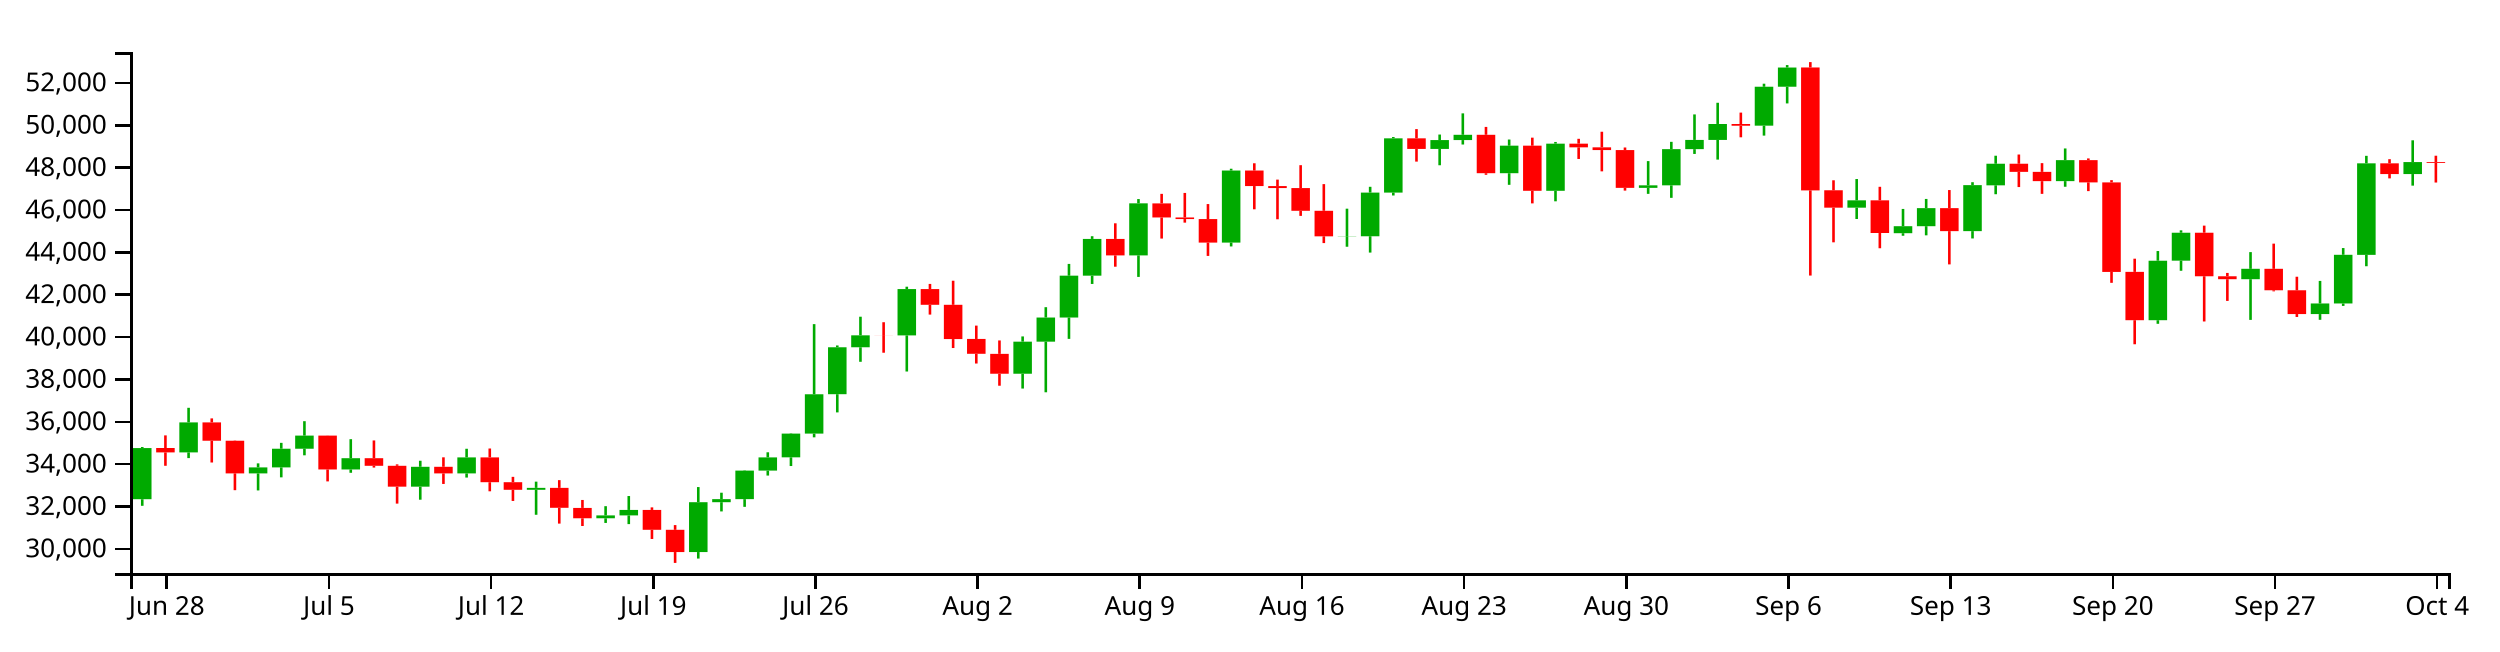
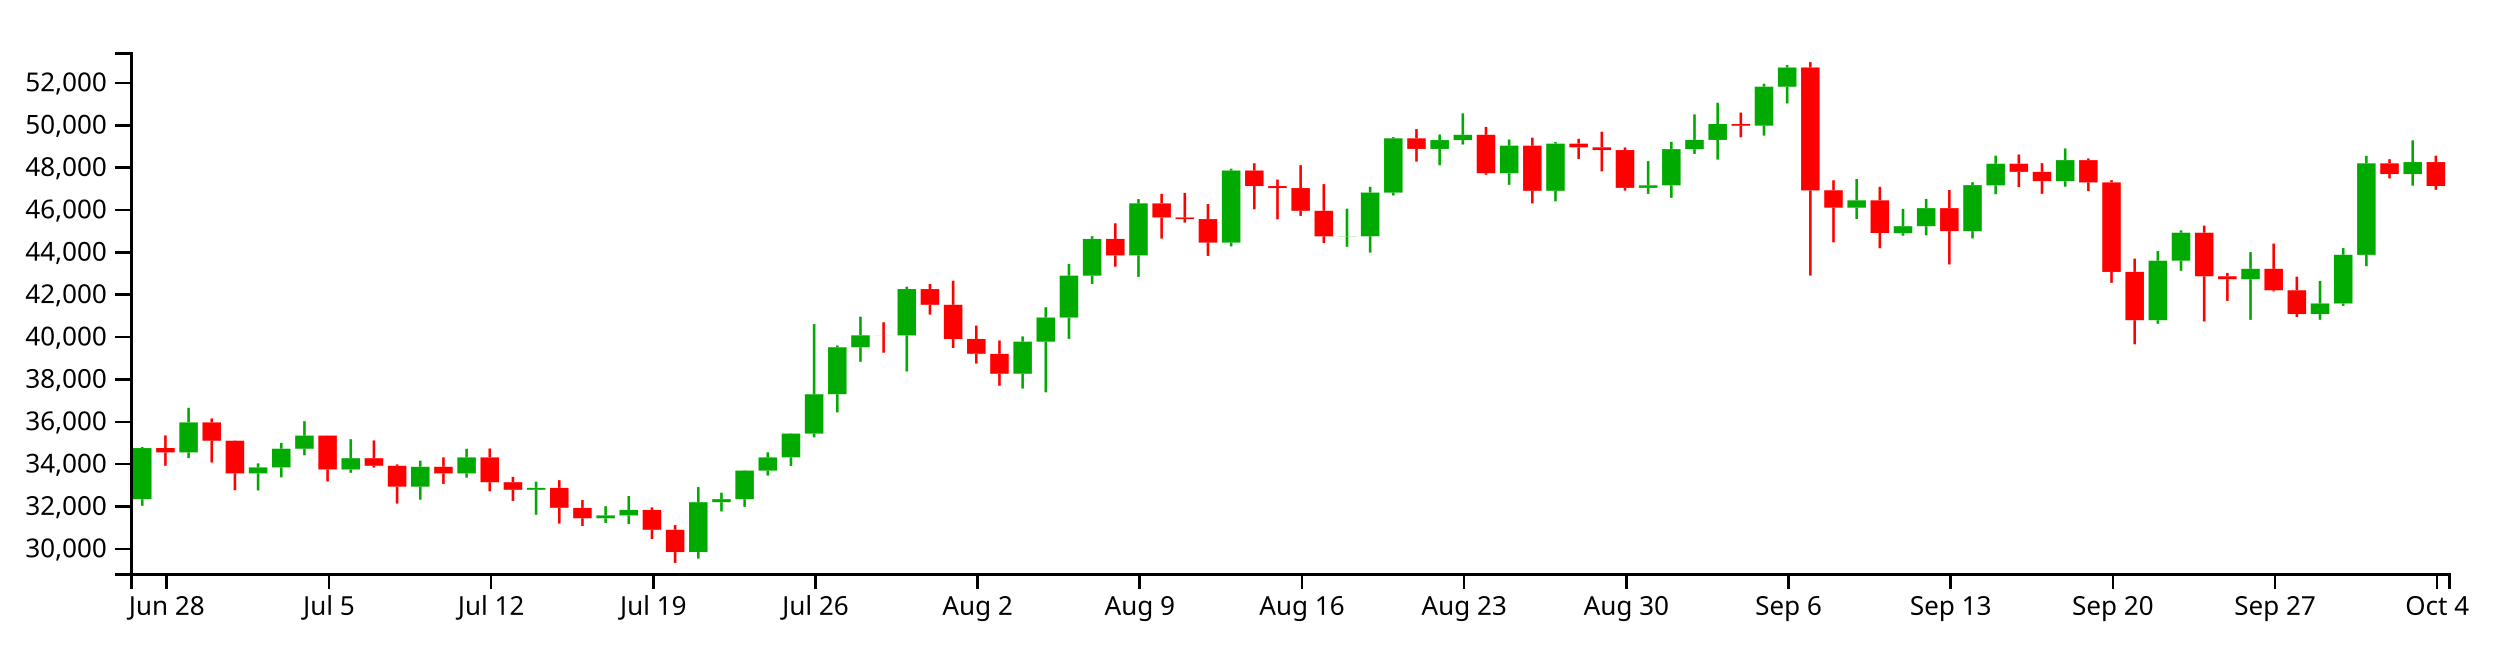
<svg xmlns="http://www.w3.org/2000/svg" version="1.1" width="960" height="250">
  <g transform="translate(50,20)">
    <style>.axis path,.axis line{fill:none;stroke:#000;shape-rendering:crispEdges;}path.candle{stroke:#000000;}path.candle.body{stroke-width:0;}path.candle.up{fill:#00AA00;stroke:#00AA00;}path.candle.down{fill:#FF0000;stroke:#FF0000;}</style>
    <g class="candlestick">
      <g class="data">
        <path class="candle body up" d="M 1.068 171.705 l 7.117 0 L 8.185 152.048 l -7.117 0 L 1.068 171.705 M 18.86 153.719 l 7.117 0 L 25.978 142.194 l -7.117 0 L 18.86 153.719 M 45.55 161.792 l 7.117 0 L 52.667 159.481 l -7.117 0 L 45.55 161.792 M 54.446 159.481 l 7.117 0 L 61.563 152.302 l -7.117 0 L 54.446 159.481 M 63.343 152.302 l 7.117 0 L 70.46 147.28 l -7.117 0 L 63.343 152.302 M 81.136 160.265 l 7.117 0 L 88.253 155.955 l -7.117 0 L 81.136 160.265 M 107.825 166.89 l 7.117 0 L 114.942 159.243 l -7.117 0 L 107.825 166.89 M 125.618 161.788 l 7.117 0 L 132.735 155.638 l -7.117 0 L 125.618 161.788 M 152.307 168.082 l 7.117 0 L 159.424 167.343 l -7.117 0 L 152.307 168.082 M 178.996 179.024 l 7.117 0 L 186.114 177.917 l -7.117 0 L 178.996 179.024 M 187.893 177.917 l 7.117 0 L 195.01 175.814 l -7.117 0 L 187.893 177.917 M 214.582 191.986 l 7.117 0 L 221.699 172.837 l -7.117 0 L 214.582 191.986 M 223.479 172.837 l 7.117 0 L 230.596 171.671 l -7.117 0 L 223.479 172.837 M 232.375 171.673 l 7.117 0 L 239.492 160.721 l -7.117 0 L 232.375 171.673 M 241.271 160.721 l 7.117 0 L 248.389 155.645 l -7.117 0 L 241.271 160.721 M 250.168 155.617 l 7.117 0 L 257.285 146.511 l -7.117 0 L 250.168 155.617 M 259.064 146.511 l 7.117 0 L 266.182 131.409 l -7.117 0 L 259.064 146.511 M 267.961 131.379 l 7.117 0 L 275.078 113.349 l -7.117 0 L 267.961 131.379 M 276.857 113.359 l 7.117 0 L 283.974 108.78 l -7.117 0 L 276.857 113.359 M 294.65 108.789 l 7.117 0 L 301.767 90.992 l -7.117 0 L 294.65 108.789 M 339.132 123.524 l 7.117 0 L 346.25 111.191 l -7.117 0 L 339.132 123.524 M 348.029 111.191 l 7.117 0 L 355.146 101.924 l -7.117 0 L 348.029 111.191 M 356.925 101.924 l 7.117 0 L 364.042 85.864 l -7.117 0 L 356.925 101.924 M 365.822 85.864 l 7.117 0 L 372.939 71.746 l -7.117 0 L 365.822 85.864 M 383.615 78.076 l 7.117 0 L 390.732 58.073 l -7.117 0 L 383.615 78.076 M 419.2 73.149 l 7.117 0 L 426.317 45.493 l -7.117 0 L 419.2 73.149 M 463.683 70.742 l 7.117 0 L 470.8 70.666 l -7.117 0 L 463.683 70.742 M 472.579 70.714 l 7.117 0 L 479.696 53.948 l -7.117 0 L 472.579 70.714 M 481.475 53.948 l 7.117 0 L 488.593 33.109 l -7.117 0 L 481.475 53.948 M 499.268 37.181 l 7.117 0 L 506.385 33.786 l -7.117 0 L 499.268 37.181 M 508.165 33.786 l 7.117 0 L 515.282 31.756 l -7.117 0 L 508.165 33.786 M 525.958 46.518 l 7.117 0 L 533.075 35.949 l -7.117 0 L 525.958 46.518 M 543.75 53.27 l 7.117 0 L 550.868 35.163 l -7.117 0 L 543.75 53.27 M 579.336 52.139 l 7.117 0 L 586.453 51.18 l -7.117 0 L 579.336 52.139 M 588.233 51.18 l 7.117 0 L 595.35 37.273 l -7.117 0 L 588.233 51.18 M 597.129 37.273 l 7.117 0 L 604.246 33.726 l -7.117 0 L 597.129 37.273 M 606.026 33.726 l 7.117 0 L 613.143 27.605 l -7.117 0 L 606.026 33.726 M 623.818 28.269 l 7.117 0 L 630.936 13.307 l -7.117 0 L 623.818 28.269 M 632.715 13.307 l 7.117 0 L 639.832 5.929 l -7.117 0 L 632.715 13.307 M 659.404 59.742 l 7.117 0 L 666.521 56.92 l -7.117 0 L 659.404 59.742 M 677.197 69.552 l 7.117 0 L 684.314 66.856 l -7.117 0 L 677.197 69.552 M 686.094 66.856 l 7.117 0 L 693.211 59.929 l -7.117 0 L 686.094 66.856 M 703.886 68.751 l 7.117 0 L 711.004 51.093 l -7.117 0 L 703.886 68.751 M 712.783 51.16 l 7.117 0 L 719.9 42.879 l -7.117 0 L 712.783 51.16 M 739.472 49.56 l 7.117 0 L 746.589 41.485 l -7.117 0 L 739.472 49.56 M 775.058 102.968 l 7.117 0 L 782.175 80.115 l -7.117 0 L 775.058 102.968 M 783.954 80.093 l 7.117 0 L 791.072 69.365 l -7.117 0 L 783.954 80.093 M 810.644 87.216 l 7.117 0 L 817.761 83.228 l -7.117 0 L 810.644 87.216 M 837.333 100.602 l 7.117 0 L 844.45 96.541 l -7.117 0 L 837.333 100.602 M 846.23 96.541 l 7.117 0 L 853.347 77.834 l -7.117 0 L 846.23 96.541 M 855.126 77.867 l 7.117 0 L 862.243 42.714 l -7.117 0 L 855.126 77.867 M 872.919 46.836 l 7.117 0 L 880.036 42.239 l -7.117 0 L 872.919 46.836" />
-         <path class="candle body down" d="M 9.964 152.03 l 7.117 0 L 17.081 153.719 l -7.117 0 L 9.964 152.03 M 27.757 142.194 l 7.117 0 L 34.874 149.244 l -7.117 0 L 27.757 142.194 M 36.653 149.244 l 7.117 0 L 43.77 161.773 l -7.117 0 L 36.653 149.244 M 72.239 147.267 l 7.117 0 L 79.356 160.265 l -7.117 0 L 72.239 147.267 M 90.032 155.955 l 7.117 0 L 97.149 158.866 l -7.117 0 L 90.032 155.955 M 98.928 158.866 l 7.117 0 L 106.046 166.89 l -7.117 0 L 98.928 158.866 M 116.721 159.243 l 7.117 0 L 123.838 161.788 l -7.117 0 L 116.721 159.243 M 134.514 155.638 l 7.117 0 L 141.631 165.174 l -7.117 0 L 134.514 155.638 M 143.411 165.171 l 7.117 0 L 150.528 168.077 l -7.117 0 L 143.411 165.171 M 161.204 167.342 l 7.117 0 L 168.321 174.989 l -7.117 0 L 161.204 167.342 M 170.1 175.034 l 7.117 0 L 177.217 179.024 l -7.117 0 L 170.1 175.034 M 196.789 175.814 l 7.117 0 L 203.906 183.451 l -7.117 0 L 196.789 175.814 M 205.686 183.451 l 7.117 0 L 212.803 191.986 l -7.117 0 L 205.686 183.451 M 285.754 108.78 l 7.117 0 L 292.871 108.805 l -7.117 0 L 285.754 108.78 M 303.547 90.993 l 7.117 0 L 310.664 97.049 l -7.117 0 L 303.547 90.993 M 312.443 97.049 l 7.117 0 L 319.56 110.197 l -7.117 0 L 312.443 97.049 M 321.339 110.157 l 7.117 0 L 328.457 115.871 l -7.117 0 L 321.339 110.157 M 330.236 115.879 l 7.117 0 L 337.353 123.524 l -7.117 0 L 330.236 115.879 M 374.718 71.746 l 7.117 0 L 381.835 78.075 l -7.117 0 L 374.718 71.746 M 392.511 58.11 l 7.117 0 L 399.628 63.51 l -7.117 0 L 392.511 58.11 M 401.407 63.51 l 7.117 0 L 408.525 64.112 l -7.117 0 L 401.407 63.51 M 410.304 64.115 l 7.117 0 L 417.421 73.157 l -7.117 0 L 410.304 64.115 M 428.097 45.493 l 7.117 0 L 435.214 51.443 l -7.117 0 L 428.097 45.493 M 436.993 51.443 l 7.117 0 L 444.11 52.213 l -7.117 0 L 436.993 51.443 M 445.89 52.213 l 7.117 0 L 453.007 60.937 l -7.117 0 L 445.89 52.213 M 454.786 60.937 l 7.117 0 L 461.903 70.742 l -7.117 0 L 454.786 60.937 M 490.372 33.109 l 7.117 0 L 497.489 37.181 l -7.117 0 L 490.372 33.109 M 517.061 31.756 l 7.117 0 L 524.178 46.518 l -7.117 0 L 517.061 31.756 M 534.854 35.949 l 7.117 0 L 541.971 53.27 l -7.117 0 L 534.854 35.949 M 552.647 35.163 l 7.117 0 L 559.764 36.583 l -7.117 0 L 552.647 35.163 M 561.543 36.583 l 7.117 0 L 568.661 37.621 l -7.117 0 L 561.543 36.583 M 570.44 37.62 l 7.117 0 L 577.557 52.139 l -7.117 0 L 570.44 37.62 M 614.922 27.614 l 7.117 0 L 622.039 28.284 l -7.117 0 L 614.922 27.614 M 641.611 5.911 l 7.117 0 L 648.729 53.109 l -7.117 0 L 641.611 5.911 M 650.508 53.069 l 7.117 0 L 657.625 59.742 l -7.117 0 L 650.508 53.069 M 668.301 56.92 l 7.117 0 L 675.418 69.481 l -7.117 0 L 668.301 56.92 M 694.99 59.929 l 7.117 0 L 702.107 68.751 l -7.117 0 L 694.99 59.929 M 721.679 42.879 l 7.117 0 L 728.796 45.999 l -7.117 0 L 721.679 42.879 M 730.576 45.999 l 7.117 0 L 737.693 49.56 l -7.117 0 L 730.576 45.999 M 748.369 41.485 l 7.117 0 L 755.486 50.034 l -7.117 0 L 748.369 41.485 M 757.265 50.034 l 7.117 0 L 764.382 84.41 l -7.117 0 L 757.265 50.034 M 766.162 84.402 l 7.117 0 L 773.279 102.966 l -7.117 0 L 766.162 84.402 M 792.851 69.365 l 7.117 0 L 799.968 86.078 l -7.117 0 L 792.851 69.365 M 801.747 86.078 l 7.117 0 L 808.864 87.216 l -7.117 0 L 801.747 86.078 M 819.54 83.228 l 7.117 0 L 826.657 91.473 l -7.117 0 L 819.54 83.228 M 828.437 91.473 l 7.117 0 L 835.554 100.589 l -7.117 0 L 828.437 91.473 M 864.022 42.714 l 7.117 0 L 871.14 46.836 l -7.117 0 L 864.022 42.714 M 881.815 42.239 l 7.117 0 L 888.932 42.562 l -7.117 0 L 881.815 42.239" />
+         <path class="candle body down" d="M 9.964 152.03 l 7.117 0 L 17.081 153.719 l -7.117 0 L 9.964 152.03 M 27.757 142.194 l 7.117 0 L 34.874 149.244 l -7.117 0 L 27.757 142.194 M 36.653 149.244 l 7.117 0 L 43.77 161.773 l -7.117 0 L 36.653 149.244 M 72.239 147.267 l 7.117 0 L 79.356 160.265 l -7.117 0 L 72.239 147.267 M 90.032 155.955 l 7.117 0 L 97.149 158.866 l -7.117 0 L 90.032 155.955 M 98.928 158.866 l 7.117 0 L 106.046 166.89 l -7.117 0 L 98.928 158.866 M 116.721 159.243 l 7.117 0 L 123.838 161.788 l -7.117 0 L 116.721 159.243 M 134.514 155.638 l 7.117 0 L 141.631 165.174 l -7.117 0 L 134.514 155.638 M 143.411 165.171 l 7.117 0 L 150.528 168.077 l -7.117 0 L 143.411 165.171 M 161.204 167.342 l 7.117 0 L 168.321 174.989 l -7.117 0 L 161.204 167.342 M 170.1 175.034 l 7.117 0 L 177.217 179.024 l -7.117 0 L 170.1 175.034 M 196.789 175.814 l 7.117 0 L 203.906 183.451 l -7.117 0 L 196.789 175.814 M 205.686 183.451 l 7.117 0 L 212.803 191.986 l -7.117 0 L 205.686 183.451 M 285.754 108.78 l 7.117 0 L 292.871 108.805 l -7.117 0 L 285.754 108.78 M 303.547 90.993 l 7.117 0 L 310.664 97.049 l -7.117 0 L 303.547 90.993 M 312.443 97.049 l 7.117 0 L 319.56 110.197 l -7.117 0 L 312.443 97.049 M 321.339 110.157 l 7.117 0 L 328.457 115.871 l -7.117 0 L 321.339 110.157 M 330.236 115.879 l 7.117 0 L 337.353 123.524 l -7.117 0 L 330.236 115.879 M 374.718 71.746 l 7.117 0 L 381.835 78.075 l -7.117 0 L 374.718 71.746 M 392.511 58.11 l 7.117 0 L 399.628 63.51 l -7.117 0 L 392.511 58.11 M 401.407 63.51 l 7.117 0 L 408.525 64.112 l -7.117 0 L 401.407 63.51 M 410.304 64.115 l 7.117 0 L 417.421 73.157 l -7.117 0 L 410.304 64.115 M 428.097 45.493 l 7.117 0 L 435.214 51.443 l -7.117 0 L 428.097 45.493 M 436.993 51.443 l 7.117 0 L 444.11 52.213 l -7.117 0 L 436.993 51.443 M 445.89 52.213 l 7.117 0 L 453.007 60.937 l -7.117 0 L 445.89 52.213 M 454.786 60.937 l 7.117 0 L 461.903 70.742 l -7.117 0 L 454.786 60.937 M 490.372 33.109 l 7.117 0 L 497.489 37.181 l -7.117 0 L 490.372 33.109 M 517.061 31.756 l 7.117 0 L 524.178 46.518 l -7.117 0 L 517.061 31.756 M 534.854 35.949 l 7.117 0 L 541.971 53.27 l -7.117 0 L 534.854 35.949 M 552.647 35.163 l 7.117 0 L 559.764 36.583 l -7.117 0 L 552.647 35.163 M 561.543 36.583 l 7.117 0 L 568.661 37.621 l -7.117 0 L 561.543 36.583 M 570.44 37.62 l 7.117 0 L 577.557 52.139 l -7.117 0 L 570.44 37.62 M 614.922 27.614 l 7.117 0 L 622.039 28.284 l -7.117 0 L 614.922 27.614 M 641.611 5.911 l 7.117 0 L 648.729 53.109 l -7.117 0 L 641.611 5.911 M 650.508 53.069 l 7.117 0 L 657.625 59.742 l -7.117 0 L 650.508 53.069 M 668.301 56.92 l 7.117 0 L 675.418 69.481 l -7.117 0 L 668.301 56.92 M 694.99 59.929 l 7.117 0 L 702.107 68.751 l -7.117 0 L 694.99 59.929 M 721.679 42.879 l 7.117 0 L 728.796 45.999 l -7.117 0 L 721.679 42.879 M 730.576 45.999 l 7.117 0 L 737.693 49.56 l -7.117 0 L 730.576 45.999 M 748.369 41.485 l 7.117 0 L 755.486 50.034 l -7.117 0 L 748.369 41.485 M 757.265 50.034 l 7.117 0 L 764.382 84.41 l -7.117 0 L 757.265 50.034 M 766.162 84.402 l 7.117 0 L 773.279 102.966 l -7.117 0 L 766.162 84.402 M 792.851 69.365 l 7.117 0 L 799.968 86.078 l -7.117 0 L 792.851 69.365 M 801.747 86.078 l 7.117 0 L 808.864 87.216 l -7.117 0 L 801.747 86.078 M 819.54 83.228 l 7.117 0 L 826.657 91.473 l -7.117 0 L 819.54 83.228 M 828.437 91.473 l 7.117 0 L 835.554 100.589 l -7.117 0 L 828.437 91.473 M 864.022 42.714 l 7.117 0 L 871.14 46.836 l -7.117 0 L 864.022 42.714 M 881.815 42.239 l 7.117 0 L 888.932 51.421 l -7.117 0 L 881.815 42.239" />
        <path class="candle body equal" />
        <path class="candle wick up" d="M 4.626 151.652 L 4.626 152.048 M 4.626 171.705 L 4.626 174.229 M 22.419 136.596 L 22.419 142.194 M 22.419 153.719 L 22.419 155.911 M 49.108 157.931 L 49.108 159.481 M 49.108 161.792 L 49.108 168.327 M 58.005 150.053 L 58.005 152.302 M 58.005 159.481 L 58.005 163.302 M 66.901 141.738 L 66.901 147.28 M 66.901 152.302 L 66.901 154.839 M 84.694 148.643 L 84.694 155.955 M 84.694 160.265 L 84.694 161.551 M 111.383 156.931 L 111.383 159.243 M 111.383 166.89 L 111.383 171.889 M 129.176 152.327 L 129.176 155.638 M 129.176 161.788 L 129.176 163.386 M 155.866 164.951 L 155.866 167.343 M 155.866 168.082 L 155.866 177.673 M 182.555 174.371 L 182.555 177.917 M 182.555 179.024 L 182.555 180.81 M 191.451 170.474 L 191.451 175.814 M 191.451 177.917 L 191.451 181.26 M 218.141 167.034 L 218.141 172.837 M 218.141 191.986 L 218.141 194.49 M 227.037 169.203 L 227.037 171.671 M 227.037 172.837 L 227.037 176.388 M 235.934 160.591 L 235.934 160.721 M 235.934 171.673 L 235.934 174.628 M 244.83 153.677 L 244.83 155.645 M 244.83 160.721 L 244.83 162.616 M 253.727 146.373 L 253.727 146.511 M 253.727 155.617 L 253.727 158.955 M 262.623 104.466 L 262.623 131.409 M 262.623 146.511 L 262.623 147.936 M 271.519 112.66 L 271.519 113.349 M 271.519 131.379 L 271.519 138.361 M 280.416 101.619 L 280.416 108.78 M 280.416 113.359 L 280.416 118.928 M 298.209 90.095 L 298.209 90.992 M 298.209 108.789 L 298.209 122.66 M 342.691 109.186 L 342.691 111.191 M 342.691 123.524 L 342.691 129.205 M 351.587 97.958 L 351.587 101.924 M 351.587 111.191 L 351.587 130.636 M 360.484 81.345 L 360.484 85.864 M 360.484 101.924 L 360.484 110.128 M 369.38 70.709 L 369.38 71.746 M 369.38 85.864 L 369.38 89.04 M 387.173 56.44 L 387.173 58.073 M 387.173 78.076 L 387.173 86.335 M 422.759 44.793 L 422.759 45.493 M 422.759 73.149 L 422.759 74.635 M 467.241 60.135 L 467.241 70.666 M 467.241 70.742 L 467.241 74.749 M 476.138 51.732 L 476.138 53.948 M 476.138 70.714 L 476.138 76.991 M 485.034 32.617 L 485.034 33.109 M 485.034 53.948 L 485.034 55.067 M 502.827 31.665 L 502.827 33.786 M 502.827 37.181 L 502.827 43.459 M 511.723 23.531 L 511.723 31.756 M 511.723 33.786 L 511.723 35.496 M 529.516 33.582 L 529.516 35.949 M 529.516 46.518 L 529.516 50.973 M 547.309 34.512 L 547.309 35.163 M 547.309 53.27 L 547.309 57.304 M 582.895 41.864 L 582.895 51.18 M 582.895 52.139 L 582.895 54.441 M 591.791 34.463 L 591.791 37.273 M 591.791 51.18 L 591.791 55.97 M 600.688 23.936 L 600.688 33.726 M 600.688 37.273 L 600.688 39.115 M 609.584 19.464 L 609.584 27.605 M 609.584 33.726 L 609.584 41.289 M 627.377 12.143 L 627.377 13.307 M 627.377 28.269 L 627.377 32.072 M 636.273 4.985 L 636.273 5.929 M 636.273 13.307 L 636.273 19.713 M 662.963 48.747 L 662.963 56.92 M 662.963 59.742 L 662.963 64.095 M 680.756 60.233 L 680.756 66.856 M 680.756 69.552 L 680.756 70.528 M 689.652 56.393 L 689.652 59.929 M 689.652 66.856 L 689.652 70.367 M 707.445 49.967 L 707.445 51.093 M 707.445 68.751 L 707.445 71.568 M 716.341 39.799 L 716.341 42.879 M 716.341 51.16 L 716.341 54.584 M 743.031 37.007 L 743.031 41.485 M 743.031 49.56 L 743.031 51.711 M 778.617 76.398 L 778.617 80.115 M 778.617 102.968 L 778.617 104.34 M 787.513 68.448 L 787.513 69.365 M 787.513 80.093 L 787.513 83.975 M 814.202 76.81 L 814.202 83.228 M 814.202 87.216 L 814.202 102.839 M 840.892 87.872 L 840.892 96.541 M 840.892 100.602 L 840.892 102.807 M 849.788 75.253 L 849.788 77.834 M 849.788 96.541 L 849.788 97.469 M 858.685 39.84 L 858.685 42.714 M 858.685 77.867 L 858.685 82.235 M 876.477 33.877 L 876.477 42.239 M 876.477 46.836 L 876.477 51.285" style="stroke-width: 1px;" />
-         <path class="candle wick down" d="M 13.523 147.189 L 13.523 152.03 M 13.523 153.719 L 13.523 158.861 M 31.315 140.663 L 31.315 142.194 M 31.315 149.244 L 31.315 157.602 M 40.212 149.142 L 40.212 149.244 M 40.212 161.773 L 40.212 168.229 M 75.798 147.221 L 75.798 147.267 M 75.798 160.265 L 75.798 164.857 M 93.591 149.13 L 93.591 155.955 M 93.591 158.866 L 93.591 159.552 M 102.487 158.317 L 102.487 158.866 M 102.487 166.89 L 102.487 173.386 M 120.28 155.613 L 120.28 159.243 M 120.28 161.788 L 120.28 165.84 M 138.073 152.226 L 138.073 155.638 M 138.073 165.174 L 138.073 168.658 M 146.969 163.113 L 146.969 165.171 M 146.969 168.077 L 146.969 172.368 M 164.762 164.372 L 164.762 167.342 M 164.762 174.989 L 164.762 181.065 M 173.659 171.986 L 173.659 175.034 M 173.659 179.024 L 173.659 181.984 M 200.348 174.834 L 200.348 175.814 M 200.348 183.451 L 200.348 186.967 M 209.244 181.634 L 209.244 183.451 M 209.244 191.986 L 209.244 196.154 M 289.312 103.734 L 289.312 108.78 M 289.312 108.805 L 289.312 115.447 M 307.105 89.027 L 307.105 90.993 M 307.105 97.049 L 307.105 100.804 M 316.002 87.799 L 316.002 97.049 M 316.002 110.197 L 316.002 113.641 M 324.898 105.035 L 324.898 110.157 M 324.898 115.871 L 324.898 119.595 M 333.794 110.729 L 333.794 115.879 M 333.794 123.524 L 333.794 128.12 M 378.277 65.747 L 378.277 71.746 M 378.277 78.075 L 378.277 82.414 M 396.07 54.441 L 396.07 58.11 M 396.07 63.51 L 396.07 71.608 M 404.966 54.087 L 404.966 63.51 M 404.966 64.112 L 404.966 65.494 M 413.862 58.36 L 413.862 64.115 M 413.862 73.157 L 413.862 78.274 M 431.655 42.695 L 431.655 45.493 M 431.655 51.443 L 431.655 60.37 M 440.552 48.972 L 440.552 51.443 M 440.552 52.213 L 440.552 64.202 M 449.448 43.428 L 449.448 52.213 M 449.448 60.937 L 449.448 62.9 M 458.345 50.699 L 458.345 60.937 M 458.345 70.742 L 458.345 73.344 M 493.93 29.574 L 493.93 33.109 M 493.93 37.181 L 493.93 42.06 M 520.62 28.737 L 520.62 31.756 M 520.62 46.518 L 520.62 47.12 M 538.413 32.862 L 538.413 35.949 M 538.413 53.27 L 538.413 58.101 M 556.206 33.3 L 556.206 35.163 M 556.206 36.583 L 556.206 41.045 M 565.102 30.589 L 565.102 36.583 M 565.102 37.621 L 565.102 45.798 M 573.998 36.638 L 573.998 37.62 M 573.998 52.139 L 573.998 53.196 M 618.481 23.241 L 618.481 27.614 M 618.481 28.284 L 618.481 32.722 M 645.17 3.846 L 645.17 5.911 M 645.17 53.109 L 645.17 85.814 M 654.066 49.227 L 654.066 53.069 M 654.066 59.742 L 654.066 73.051 M 671.859 51.732 L 671.859 56.92 M 671.859 69.481 L 671.859 75.327 M 698.549 52.976 L 698.549 59.929 M 698.549 68.751 L 698.549 81.527 M 725.238 39.335 L 725.238 42.879 M 725.238 45.999 L 725.238 51.829 M 734.134 42.646 L 734.134 45.999 M 734.134 49.56 L 734.134 54.444 M 751.927 40.834 L 751.927 41.485 M 751.927 50.034 L 751.927 53.39 M 760.824 49.176 L 760.824 50.034 M 760.824 84.41 L 760.824 88.604 M 769.72 79.339 L 769.72 84.402 M 769.72 102.966 L 769.72 112.193 M 796.409 66.642 L 796.409 69.365 M 796.409 86.078 L 796.409 103.449 M 805.306 84.807 L 805.306 86.078 M 805.306 87.216 L 805.306 95.548 M 823.099 73.556 L 823.099 83.228 M 823.099 91.473 L 823.099 91.874 M 831.995 86.266 L 831.995 91.473 M 831.995 100.589 L 831.995 101.716 M 867.581 41.128 L 867.581 42.714 M 867.581 46.836 L 867.581 48.501 M 885.374 39.799 L 885.374 42.239 M 885.374 42.562 L 885.374 50.095" style="stroke-width: 1px;" />
+         <path class="candle wick down" d="M 13.523 147.189 L 13.523 152.03 M 13.523 153.719 L 13.523 158.861 M 31.315 140.663 L 31.315 142.194 M 31.315 149.244 L 31.315 157.602 M 40.212 149.142 L 40.212 149.244 M 40.212 161.773 L 40.212 168.229 M 75.798 147.221 L 75.798 147.267 M 75.798 160.265 L 75.798 164.857 M 93.591 149.13 L 93.591 155.955 M 93.591 158.866 L 93.591 159.552 M 102.487 158.317 L 102.487 158.866 M 102.487 166.89 L 102.487 173.386 M 120.28 155.613 L 120.28 159.243 M 120.28 161.788 L 120.28 165.84 M 138.073 152.226 L 138.073 155.638 M 138.073 165.174 L 138.073 168.658 M 146.969 163.113 L 146.969 165.171 M 146.969 168.077 L 146.969 172.368 M 164.762 164.372 L 164.762 167.342 M 164.762 174.989 L 164.762 181.065 M 173.659 171.986 L 173.659 175.034 M 173.659 179.024 L 173.659 181.984 M 200.348 174.834 L 200.348 175.814 M 200.348 183.451 L 200.348 186.967 M 209.244 181.634 L 209.244 183.451 M 209.244 191.986 L 209.244 196.154 M 289.312 103.734 L 289.312 108.78 M 289.312 108.805 L 289.312 115.447 M 307.105 89.027 L 307.105 90.993 M 307.105 97.049 L 307.105 100.804 M 316.002 87.799 L 316.002 97.049 M 316.002 110.197 L 316.002 113.641 M 324.898 105.035 L 324.898 110.157 M 324.898 115.871 L 324.898 119.595 M 333.794 110.729 L 333.794 115.879 M 333.794 123.524 L 333.794 128.12 M 378.277 65.747 L 378.277 71.746 M 378.277 78.075 L 378.277 82.414 M 396.07 54.441 L 396.07 58.11 M 396.07 63.51 L 396.07 71.608 M 404.966 54.087 L 404.966 63.51 M 404.966 64.112 L 404.966 65.494 M 413.862 58.36 L 413.862 64.115 M 413.862 73.157 L 413.862 78.274 M 431.655 42.695 L 431.655 45.493 M 431.655 51.443 L 431.655 60.37 M 440.552 48.972 L 440.552 51.443 M 440.552 52.213 L 440.552 64.202 M 449.448 43.428 L 449.448 52.213 M 449.448 60.937 L 449.448 62.9 M 458.345 50.699 L 458.345 60.937 M 458.345 70.742 L 458.345 73.344 M 493.93 29.574 L 493.93 33.109 M 493.93 37.181 L 493.93 42.06 M 520.62 28.737 L 520.62 31.756 M 520.62 46.518 L 520.62 47.12 M 538.413 32.862 L 538.413 35.949 M 538.413 53.27 L 538.413 58.101 M 556.206 33.3 L 556.206 35.163 M 556.206 36.583 L 556.206 41.045 M 565.102 30.589 L 565.102 36.583 M 565.102 37.621 L 565.102 45.798 M 573.998 36.638 L 573.998 37.62 M 573.998 52.139 L 573.998 53.196 M 618.481 23.241 L 618.481 27.614 M 618.481 28.284 L 618.481 32.722 M 645.17 3.846 L 645.17 5.911 M 645.17 53.109 L 645.17 85.814 M 654.066 49.227 L 654.066 53.069 M 654.066 59.742 L 654.066 73.051 M 671.859 51.732 L 671.859 56.92 M 671.859 69.481 L 671.859 75.327 M 698.549 52.976 L 698.549 59.929 M 698.549 68.751 L 698.549 81.527 M 725.238 39.335 L 725.238 42.879 M 725.238 45.999 L 725.238 51.829 M 734.134 42.646 L 734.134 45.999 M 734.134 49.56 L 734.134 54.444 M 751.927 40.834 L 751.927 41.485 M 751.927 50.034 L 751.927 53.39 M 760.824 49.176 L 760.824 50.034 M 760.824 84.41 L 760.824 88.604 M 769.72 79.339 L 769.72 84.402 M 769.72 102.966 L 769.72 112.193 M 796.409 66.642 L 796.409 69.365 M 796.409 86.078 L 796.409 103.449 M 805.306 84.807 L 805.306 86.078 M 805.306 87.216 L 805.306 95.548 M 823.099 73.556 L 823.099 83.228 M 823.099 91.473 L 823.099 91.874 M 831.995 86.266 L 831.995 91.473 M 831.995 100.589 L 831.995 101.716 M 867.581 41.128 L 867.581 42.714 M 867.581 46.836 L 867.581 48.501 M 885.374 39.799 L 885.374 42.239 M 885.374 51.421 L 885.374 52.887" style="stroke-width: 1px;" />
        <path class="candle wick equal" style="stroke-width: 1px;" />
      </g>
    </g>
    <g class="x axis" transform="translate(0,200)" fill="none" font-size="10" font-family="sans-serif" text-anchor="middle">
      <path class="domain" stroke="#000" d="M0.5,6V0.5H890.5V6" />
      <g class="tick" opacity="1" transform="translate(13.52259,0)">
        <line stroke="#000" y2="6" x1="0.5" x2="0.5" />
        <text fill="#000" y="9" x="0.5" dy="0.71em">Jun 28</text>
      </g>
      <g class="tick" opacity="1" transform="translate(75.79768,0)">
        <line stroke="#000" y2="6" x1="0.5" x2="0.5" />
        <text fill="#000" y="9" x="0.5" dy="0.71em">Jul  5</text>
      </g>
      <g class="tick" opacity="1" transform="translate(138.0728,0)">
        <line stroke="#000" y2="6" x1="0.5" x2="0.5" />
        <text fill="#000" y="9" x="0.5" dy="0.71em">Jul 12</text>
      </g>
      <g class="tick" opacity="1" transform="translate(200.3479,0)">
        <line stroke="#000" y2="6" x1="0.5" x2="0.5" />
        <text fill="#000" y="9" x="0.5" dy="0.71em">Jul 19</text>
      </g>
      <g class="tick" opacity="1" transform="translate(262.623,0)">
        <line stroke="#000" y2="6" x1="0.5" x2="0.5" />
        <text fill="#000" y="9" x="0.5" dy="0.71em">Jul 26</text>
      </g>
      <g class="tick" opacity="1" transform="translate(324.898,0)">
        <line stroke="#000" y2="6" x1="0.5" x2="0.5" />
        <text fill="#000" y="9" x="0.5" dy="0.71em">Aug  2</text>
      </g>
      <g class="tick" opacity="1" transform="translate(387.1731,0)">
        <line stroke="#000" y2="6" x1="0.5" x2="0.5" />
        <text fill="#000" y="9" x="0.5" dy="0.71em">Aug  9</text>
      </g>
      <g class="tick" opacity="1" transform="translate(449.4482,0)">
        <line stroke="#000" y2="6" x1="0.5" x2="0.5" />
        <text fill="#000" y="9" x="0.5" dy="0.71em">Aug 16</text>
      </g>
      <g class="tick" opacity="1" transform="translate(511.7233,0)">
        <line stroke="#000" y2="6" x1="0.5" x2="0.5" />
        <text fill="#000" y="9" x="0.5" dy="0.71em">Aug 23</text>
      </g>
      <g class="tick" opacity="1" transform="translate(573.9984,0)">
        <line stroke="#000" y2="6" x1="0.5" x2="0.5" />
        <text fill="#000" y="9" x="0.5" dy="0.71em">Aug 30</text>
      </g>
      <g class="tick" opacity="1" transform="translate(636.2735,0)">
        <line stroke="#000" y2="6" x1="0.5" x2="0.5" />
        <text fill="#000" y="9" x="0.5" dy="0.71em">Sep  6</text>
      </g>
      <g class="tick" opacity="1" transform="translate(698.5486,0)">
        <line stroke="#000" y2="6" x1="0.5" x2="0.5" />
        <text fill="#000" y="9" x="0.5" dy="0.71em">Sep 13</text>
      </g>
      <g class="tick" opacity="1" transform="translate(760.8237,0)">
        <line stroke="#000" y2="6" x1="0.5" x2="0.5" />
        <text fill="#000" y="9" x="0.5" dy="0.71em">Sep 20</text>
      </g>
      <g class="tick" opacity="1" transform="translate(823.0988,0)">
        <line stroke="#000" y2="6" x1="0.5" x2="0.5" />
        <text fill="#000" y="9" x="0.5" dy="0.71em">Sep 27</text>
      </g>
      <g class="tick" opacity="1" transform="translate(885.3739,0)">
        <line stroke="#000" y2="6" x1="0.5" x2="0.5" />
        <text fill="#000" y="9" x="0.5" dy="0.71em">Oct  4</text>
      </g>
    </g>
    <g class="y axis" fill="none" font-size="10" font-family="sans-serif" text-anchor="end">
      <path class="domain" stroke="#000" d="M-6,200.5H0.5V0.5H-6" />
      <g class="tick" opacity="1" transform="translate(0,190.281)">
        <line stroke="#000" x2="-6" y1="0.5" y2="0.5" />
        <text fill="#000" x="-9" y="0.5" dy="0.32em">30,000</text>
      </g>
      <g class="tick" opacity="1" transform="translate(0,174.0127)">
        <line stroke="#000" x2="-6" y1="0.5" y2="0.5" />
        <text fill="#000" x="-9" y="0.5" dy="0.32em">32,000</text>
      </g>
      <g class="tick" opacity="1" transform="translate(0,157.7444)">
        <line stroke="#000" x2="-6" y1="0.5" y2="0.5" />
        <text fill="#000" x="-9" y="0.5" dy="0.32em">34,000</text>
      </g>
      <g class="tick" opacity="1" transform="translate(0,141.4761)">
        <line stroke="#000" x2="-6" y1="0.5" y2="0.5" />
        <text fill="#000" x="-9" y="0.5" dy="0.32em">36,000</text>
      </g>
      <g class="tick" opacity="1" transform="translate(0,125.2077)">
        <line stroke="#000" x2="-6" y1="0.5" y2="0.5" />
        <text fill="#000" x="-9" y="0.5" dy="0.32em">38,000</text>
      </g>
      <g class="tick" opacity="1" transform="translate(0,108.9394)">
        <line stroke="#000" x2="-6" y1="0.5" y2="0.5" />
        <text fill="#000" x="-9" y="0.5" dy="0.32em">40,000</text>
      </g>
      <g class="tick" opacity="1" transform="translate(0,92.67113)">
        <line stroke="#000" x2="-6" y1="0.5" y2="0.5" />
        <text fill="#000" x="-9" y="0.5" dy="0.32em">42,000</text>
      </g>
      <g class="tick" opacity="1" transform="translate(0,76.40282)">
        <line stroke="#000" x2="-6" y1="0.5" y2="0.5" />
        <text fill="#000" x="-9" y="0.5" dy="0.32em">44,000</text>
      </g>
      <g class="tick" opacity="1" transform="translate(0,60.13451)">
        <line stroke="#000" x2="-6" y1="0.5" y2="0.5" />
        <text fill="#000" x="-9" y="0.5" dy="0.32em">46,000</text>
      </g>
      <g class="tick" opacity="1" transform="translate(0,43.8662)">
        <line stroke="#000" x2="-6" y1="0.5" y2="0.5" />
        <text fill="#000" x="-9" y="0.5" dy="0.32em">48,000</text>
      </g>
      <g class="tick" opacity="1" transform="translate(0,27.59789)">
        <line stroke="#000" x2="-6" y1="0.5" y2="0.5" />
        <text fill="#000" x="-9" y="0.5" dy="0.32em">50,000</text>
      </g>
      <g class="tick" opacity="1" transform="translate(0,11.32958)">
        <line stroke="#000" x2="-6" y1="0.5" y2="0.5" />
        <text fill="#000" x="-9" y="0.5" dy="0.32em">52,000</text>
      </g>
      <text transform="rotate(-90)" y="6" dy=".71em" style="text-anchor: end;">Price ($)</text>
    </g>
  </g>
</svg>
